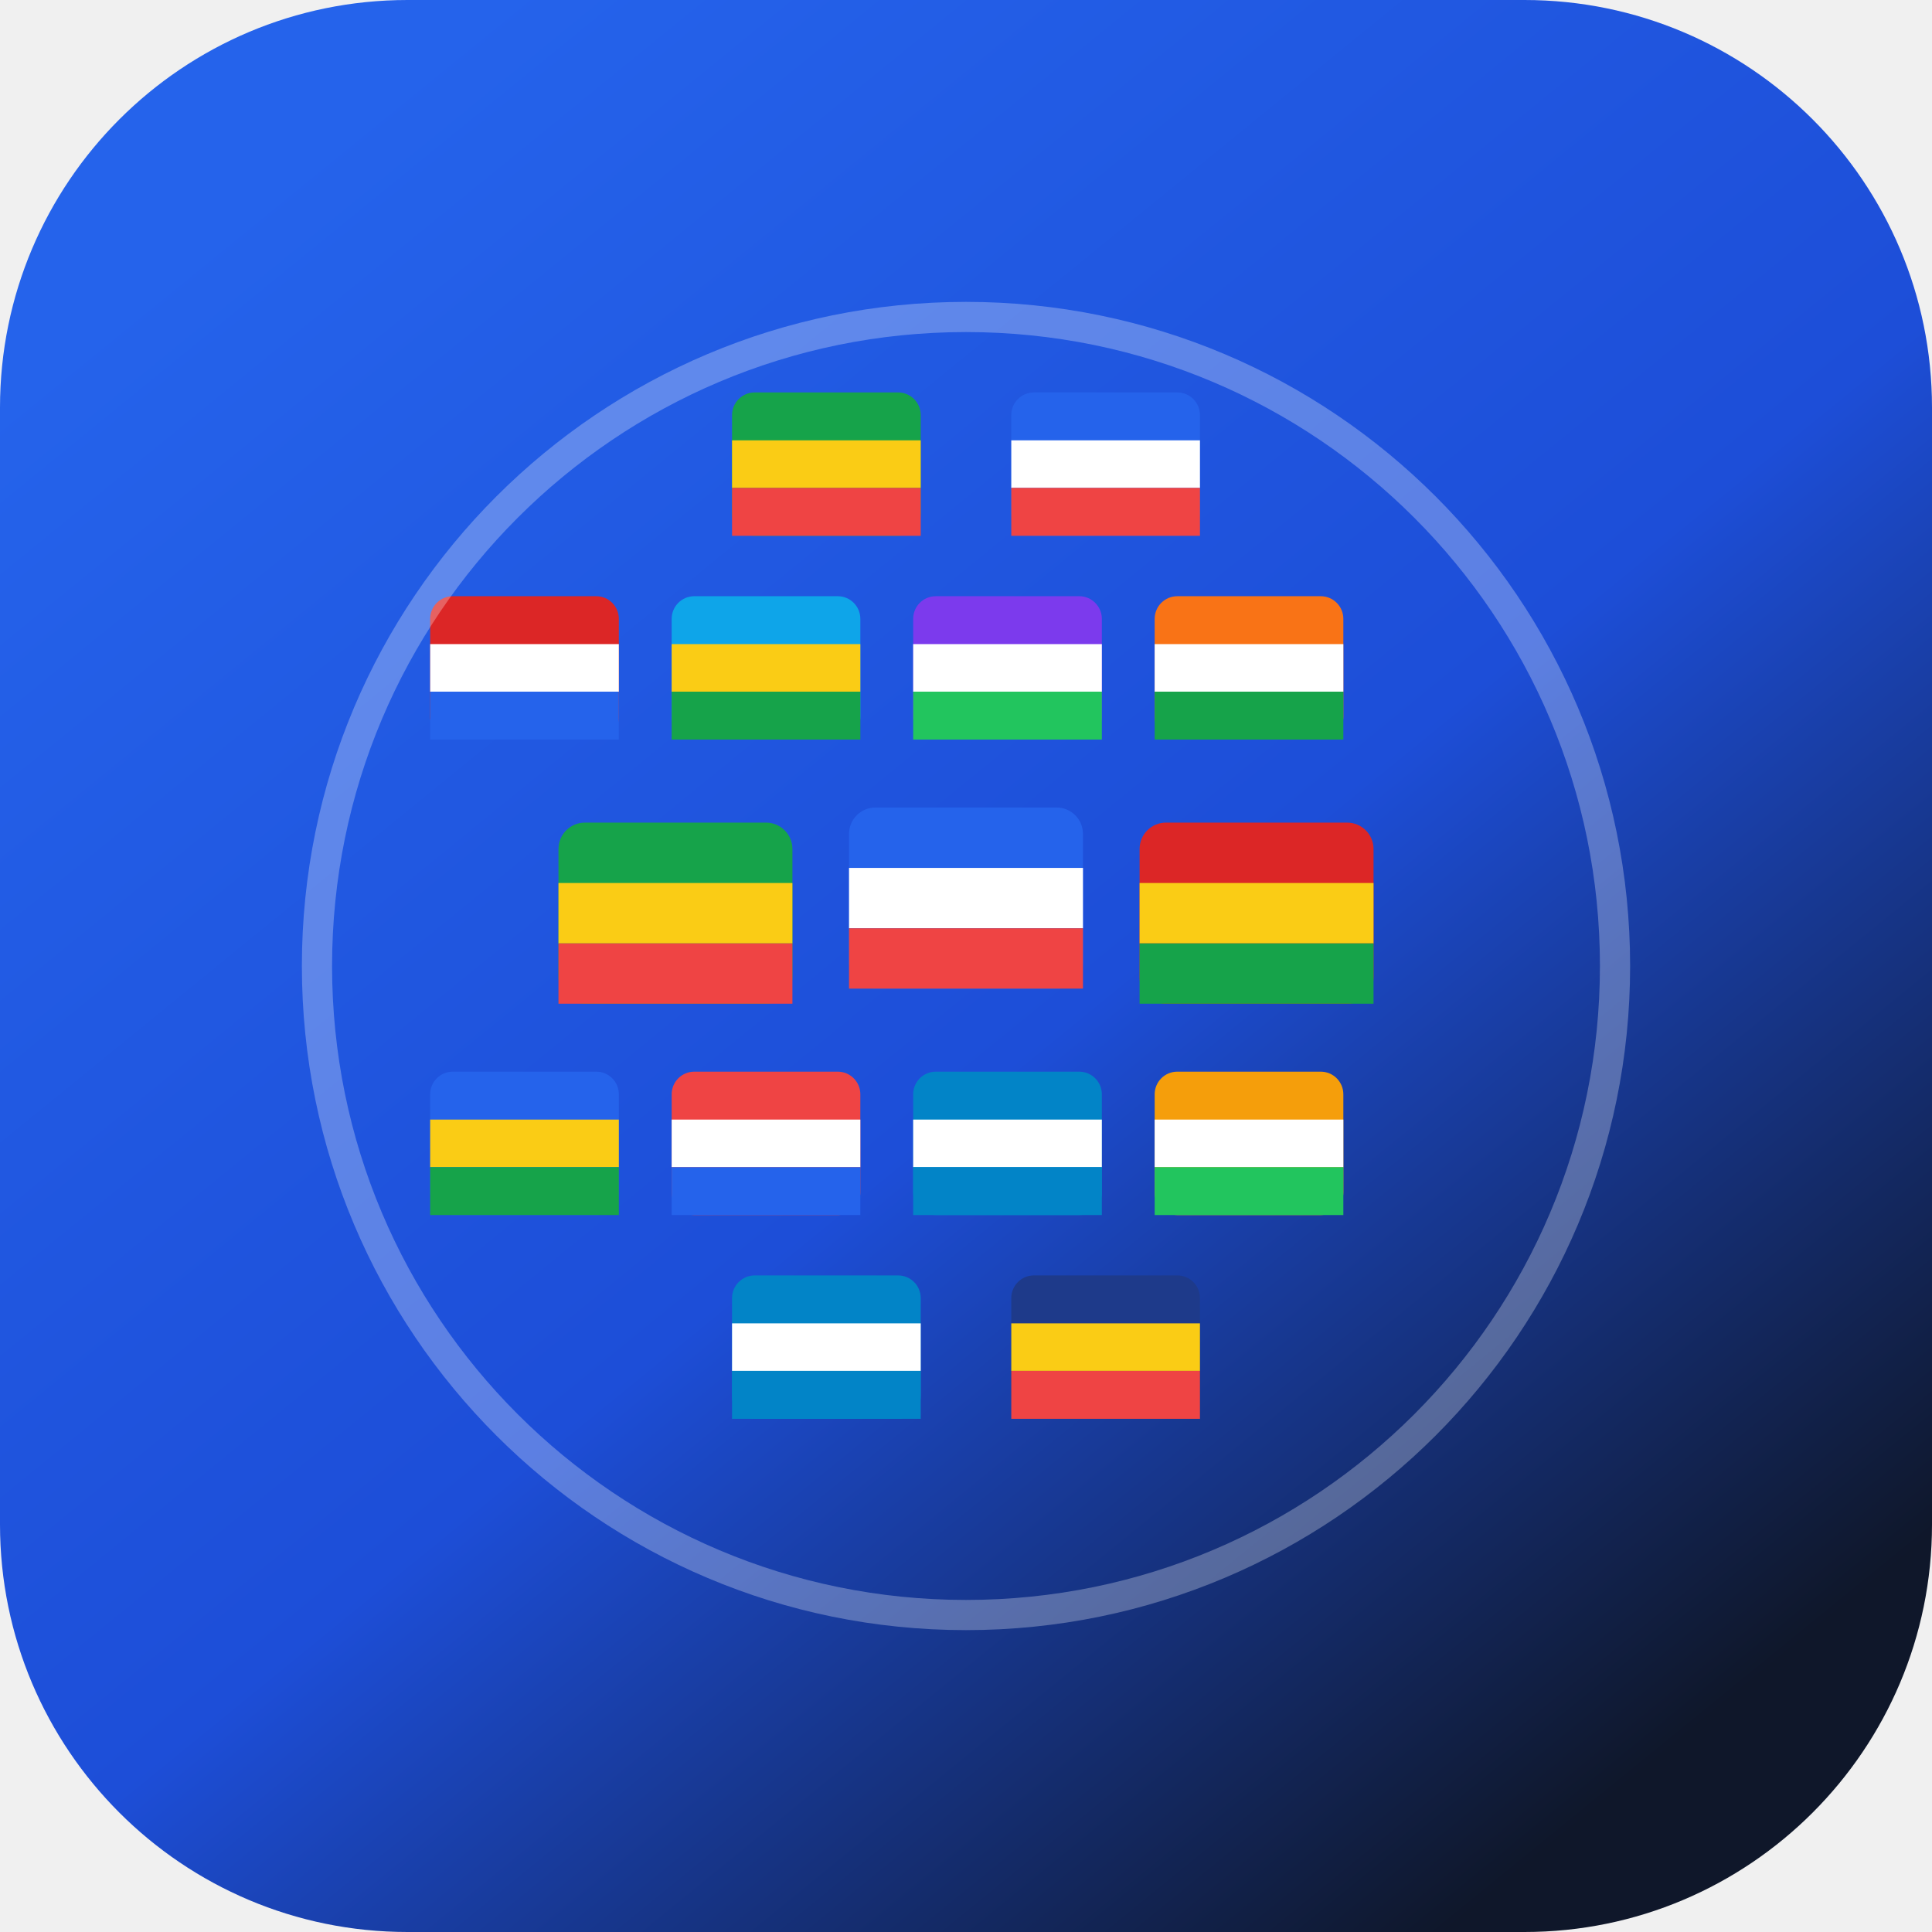
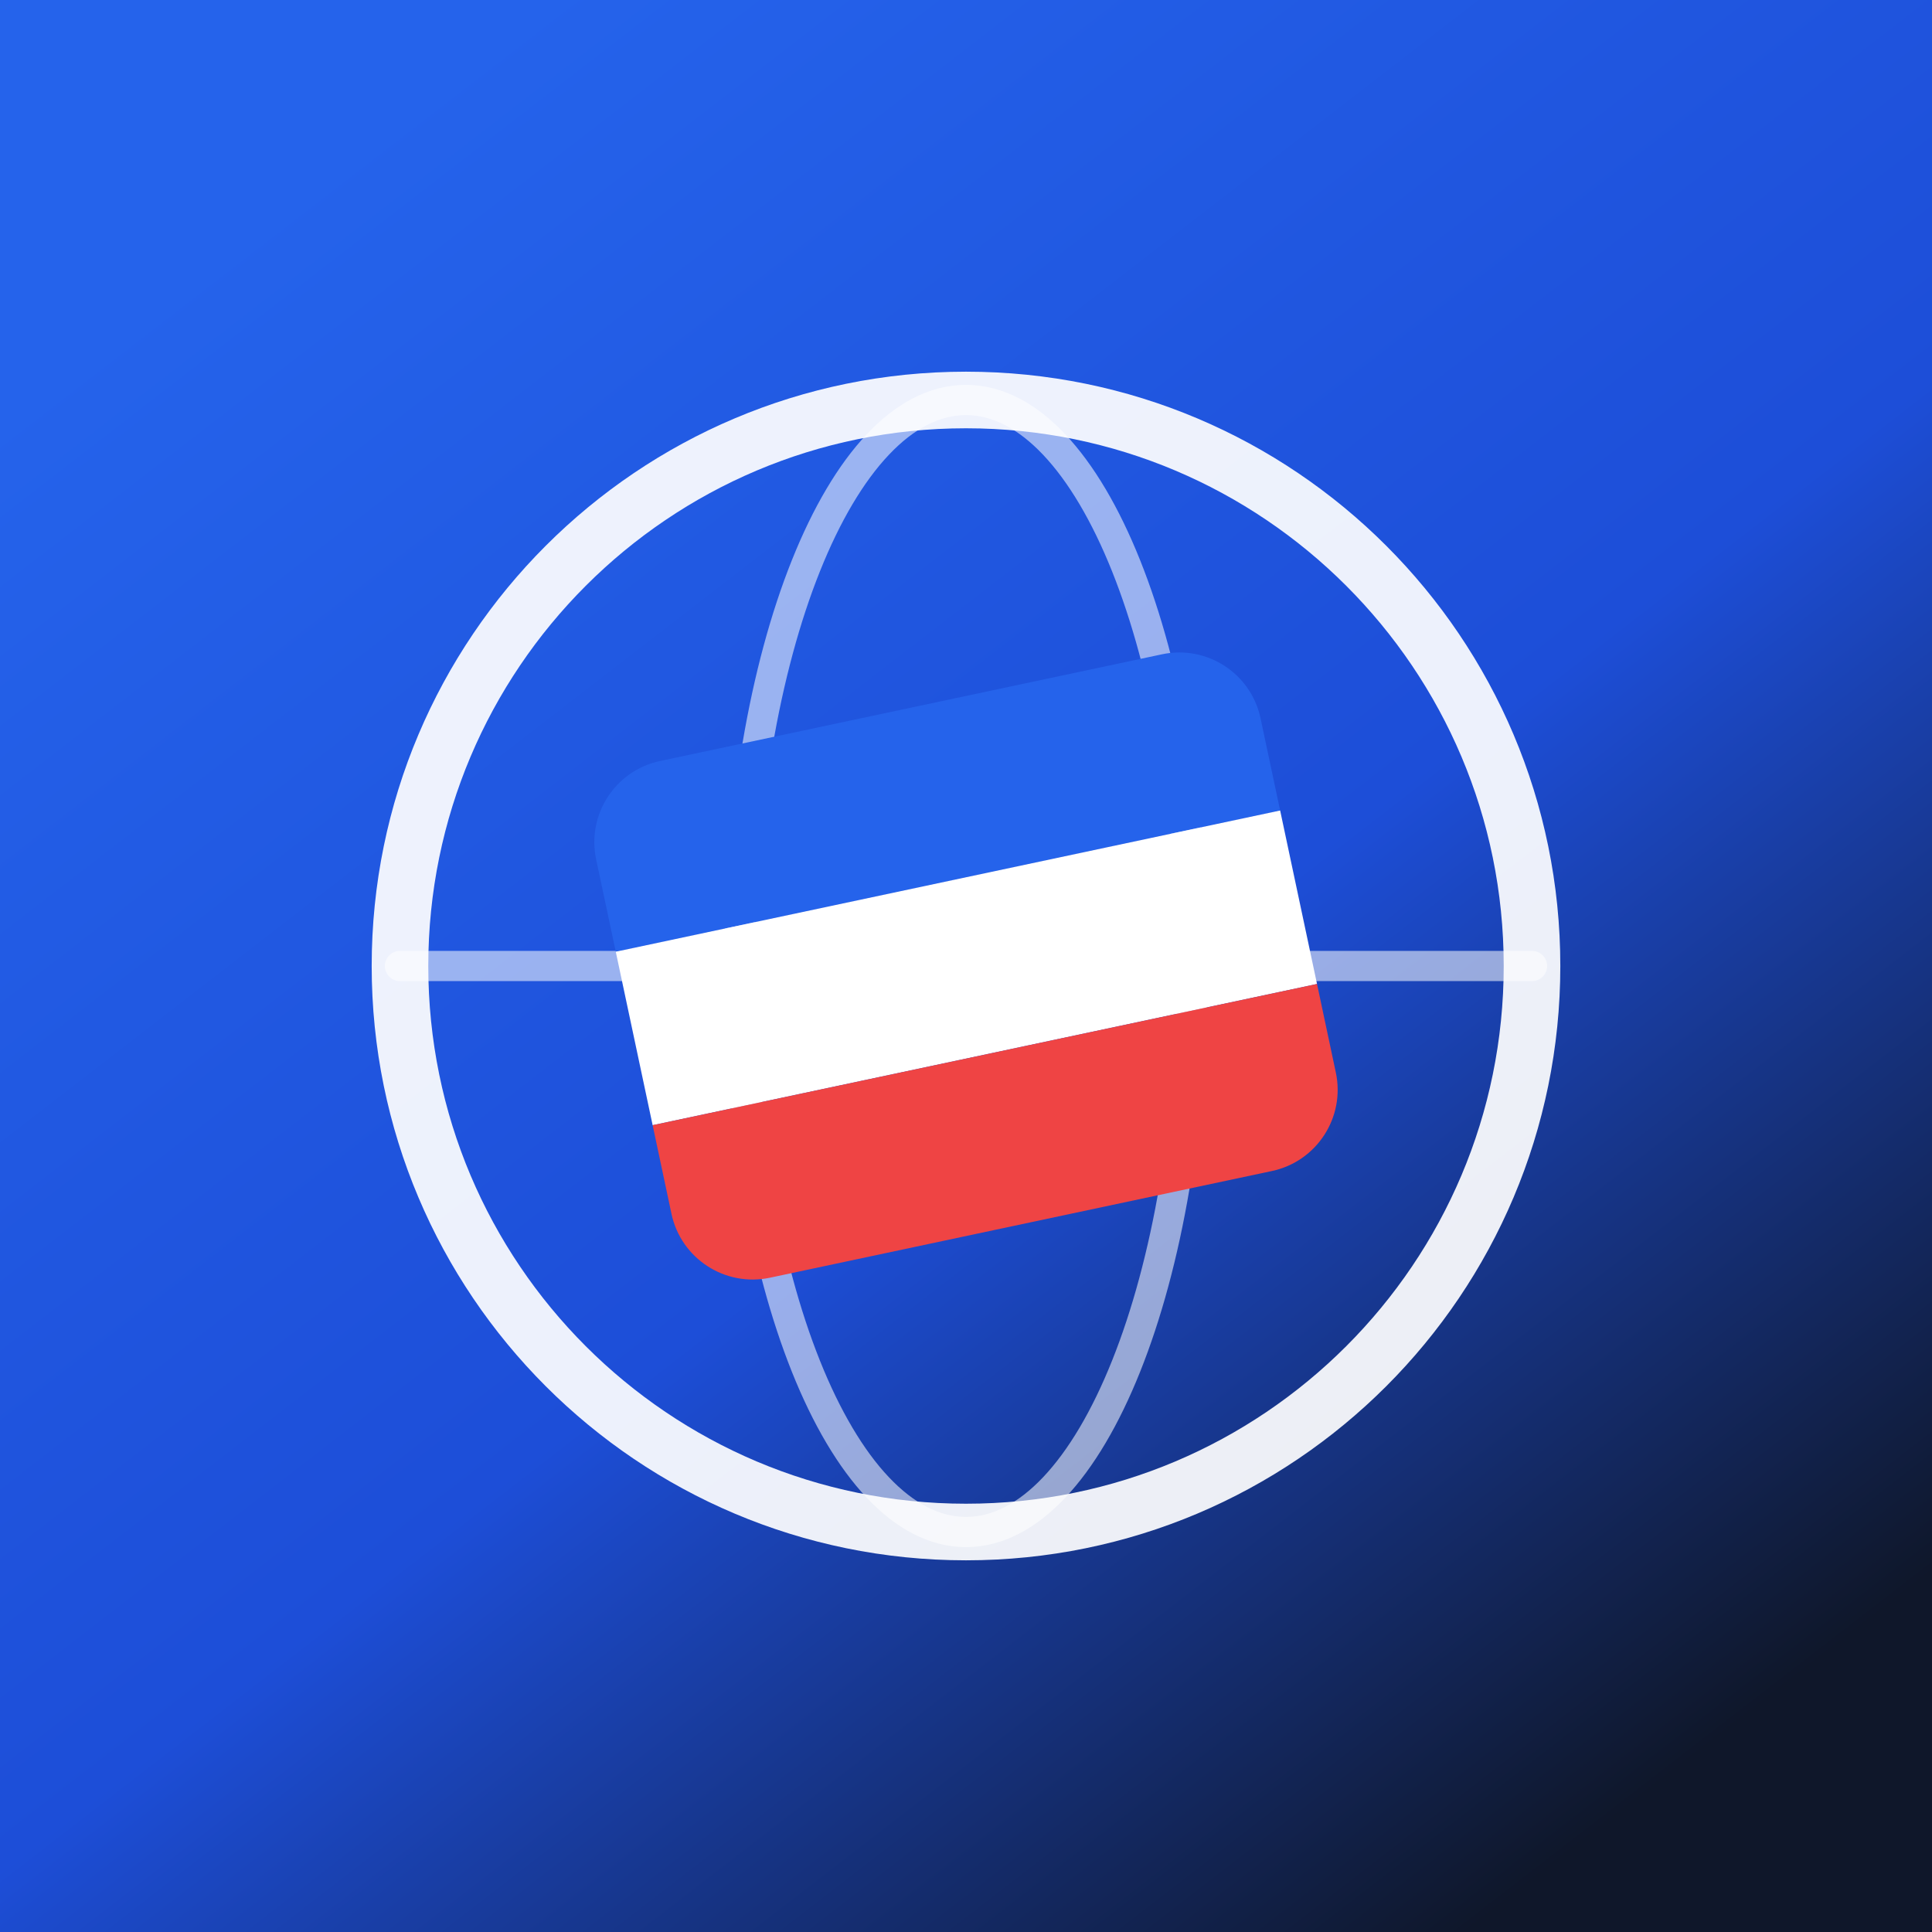
- <svg xmlns="http://www.w3.org/2000/svg" viewBox="0 0 512 512" fill="none" role="img" aria-label="Flagfield">
+ <svg xmlns="http://www.w3.org/2000/svg" viewBox="0 0 1024 1024" width="1024" height="1024" fill="none" role="img" aria-label="Flagfield">
  <defs>
-     <linearGradient id="ff-bg" x1="80" y1="40" x2="432" y2="472" gradientUnits="userSpaceOnUse">
-       <stop stop-color="#2563eb" />
-       <stop offset="0.55" stop-color="#1d4ed8" />
-       <stop offset="1" stop-color="#0f172a" />
+     <linearGradient id="ff-bg" x1="180" y1="80" x2="860" y2="960" gradientUnits="userSpaceOnUse">
+       <stop stop-color="#2563EB" />
+       <stop offset="0.55" stop-color="#1D4ED8" />
+       <stop offset="1" stop-color="#0F172A" />
    </linearGradient>
-     <clipPath id="ff-globe-clip">
-       <circle cx="256" cy="256" r="172" />
+     <clipPath id="flag-shape">
+       <rect x="332" y="372" width="360" height="280" rx="44" />
    </clipPath>
  </defs>
-   <rect width="512" height="512" rx="108" fill="url(#ff-bg)" />
-   <g clip-path="url(#ff-globe-clip)">
-     <g transform="translate(194 104)">
-       <rect width="50" height="38" rx="6" fill="#16a34a" />
-       <rect y="12.7" width="50" height="12.6" fill="#facc15" />
-       <rect y="25.3" width="50" height="12.7" fill="#ef4444" />
-     </g>
-     <g transform="translate(268 104)">
-       <rect width="50" height="38" rx="6" fill="#2563eb" />
-       <rect y="12.7" width="50" height="12.6" fill="#ffffff" />
-       <rect y="25.3" width="50" height="12.7" fill="#ef4444" />
-     </g>
-     <g transform="translate(114 158)">
-       <rect width="50" height="38" rx="6" fill="#dc2626" />
-       <rect y="12.7" width="50" height="12.6" fill="#ffffff" />
-       <rect y="25.3" width="50" height="12.7" fill="#2563eb" />
-     </g>
-     <g transform="translate(178 158)">
-       <rect width="50" height="38" rx="6" fill="#0ea5e9" />
-       <rect y="12.7" width="50" height="12.6" fill="#facc15" />
-       <rect y="25.3" width="50" height="12.7" fill="#16a34a" />
-     </g>
-     <g transform="translate(242 158)">
-       <rect width="50" height="38" rx="6" fill="#7c3aed" />
-       <rect y="12.7" width="50" height="12.6" fill="#ffffff" />
-       <rect y="25.3" width="50" height="12.7" fill="#22c55e" />
-     </g>
-     <g transform="translate(306 158)">
-       <rect width="50" height="38" rx="6" fill="#f97316" />
-       <rect y="12.7" width="50" height="12.6" fill="#ffffff" />
-       <rect y="25.3" width="50" height="12.7" fill="#16a34a" />
-     </g>
-     <g transform="translate(148 218)">
-       <rect width="62" height="48" rx="7" fill="#16a34a" />
-       <rect y="16" width="62" height="16" fill="#facc15" />
-       <rect y="32" width="62" height="16" fill="#ef4444" />
-     </g>
-     <g transform="translate(225 214)">
-       <rect width="62" height="48" rx="7" fill="#2563eb" />
-       <rect y="16" width="62" height="16" fill="#ffffff" />
-       <rect y="32" width="62" height="16" fill="#ef4444" />
-     </g>
-     <g transform="translate(302 218)">
-       <rect width="62" height="48" rx="7" fill="#dc2626" />
-       <rect y="16" width="62" height="16" fill="#facc15" />
-       <rect y="32" width="62" height="16" fill="#16a34a" />
-     </g>
-     <g transform="translate(114 284)">
-       <rect width="50" height="38" rx="6" fill="#2563eb" />
-       <rect y="12.7" width="50" height="12.6" fill="#facc15" />
-       <rect y="25.3" width="50" height="12.7" fill="#16a34a" />
-     </g>
-     <g transform="translate(178 284)">
-       <rect width="50" height="38" rx="6" fill="#ef4444" />
-       <rect y="12.7" width="50" height="12.6" fill="#ffffff" />
-       <rect y="25.3" width="50" height="12.7" fill="#2563eb" />
-     </g>
-     <g transform="translate(242 284)">
-       <rect width="50" height="38" rx="6" fill="#0284c7" />
-       <rect y="12.7" width="50" height="12.6" fill="#ffffff" />
-       <rect y="25.3" width="50" height="12.7" fill="#0284c7" />
-     </g>
-     <g transform="translate(306 284)">
-       <rect width="50" height="38" rx="6" fill="#f59e0b" />
-       <rect y="12.7" width="50" height="12.6" fill="#ffffff" />
-       <rect y="25.3" width="50" height="12.7" fill="#22c55e" />
-     </g>
-     <g transform="translate(194 338)">
-       <rect width="50" height="38" rx="6" fill="#0284c7" />
-       <rect y="12.7" width="50" height="12.6" fill="#ffffff" />
-       <rect y="25.3" width="50" height="12.7" fill="#0284c7" />
-     </g>
-     <g transform="translate(268 338)">
-       <rect width="50" height="38" rx="6" fill="#1e3a8a" />
-       <rect y="12.7" width="50" height="12.6" fill="#facc15" />
-       <rect y="25.3" width="50" height="12.7" fill="#ef4444" />
+   <rect width="1024" height="1024" fill="url(#ff-bg)" />
+   <circle cx="512" cy="512" r="300" stroke="#FFFFFF" stroke-width="30" stroke-opacity="0.92" />
+   <ellipse cx="512" cy="512" rx="120" ry="300" stroke="#FFFFFF" stroke-width="16" stroke-opacity="0.55" />
+   <path d="M212 512H812" stroke="#FFFFFF" stroke-width="16" stroke-linecap="round" stroke-opacity="0.55" />
+   <g transform="rotate(-12 512 512)">
+     <g clip-path="url(#flag-shape)">
+       <rect x="332" y="372" width="360" height="94" fill="#2563EB" />
+       <rect x="332" y="466" width="360" height="94" fill="#FFFFFF" />
+       <rect x="332" y="560" width="360" height="92" fill="#EF4444" />
    </g>
  </g>
-   <circle cx="256" cy="256" r="172" stroke="#ffffff" stroke-width="8" stroke-opacity="0.28" />
</svg>
